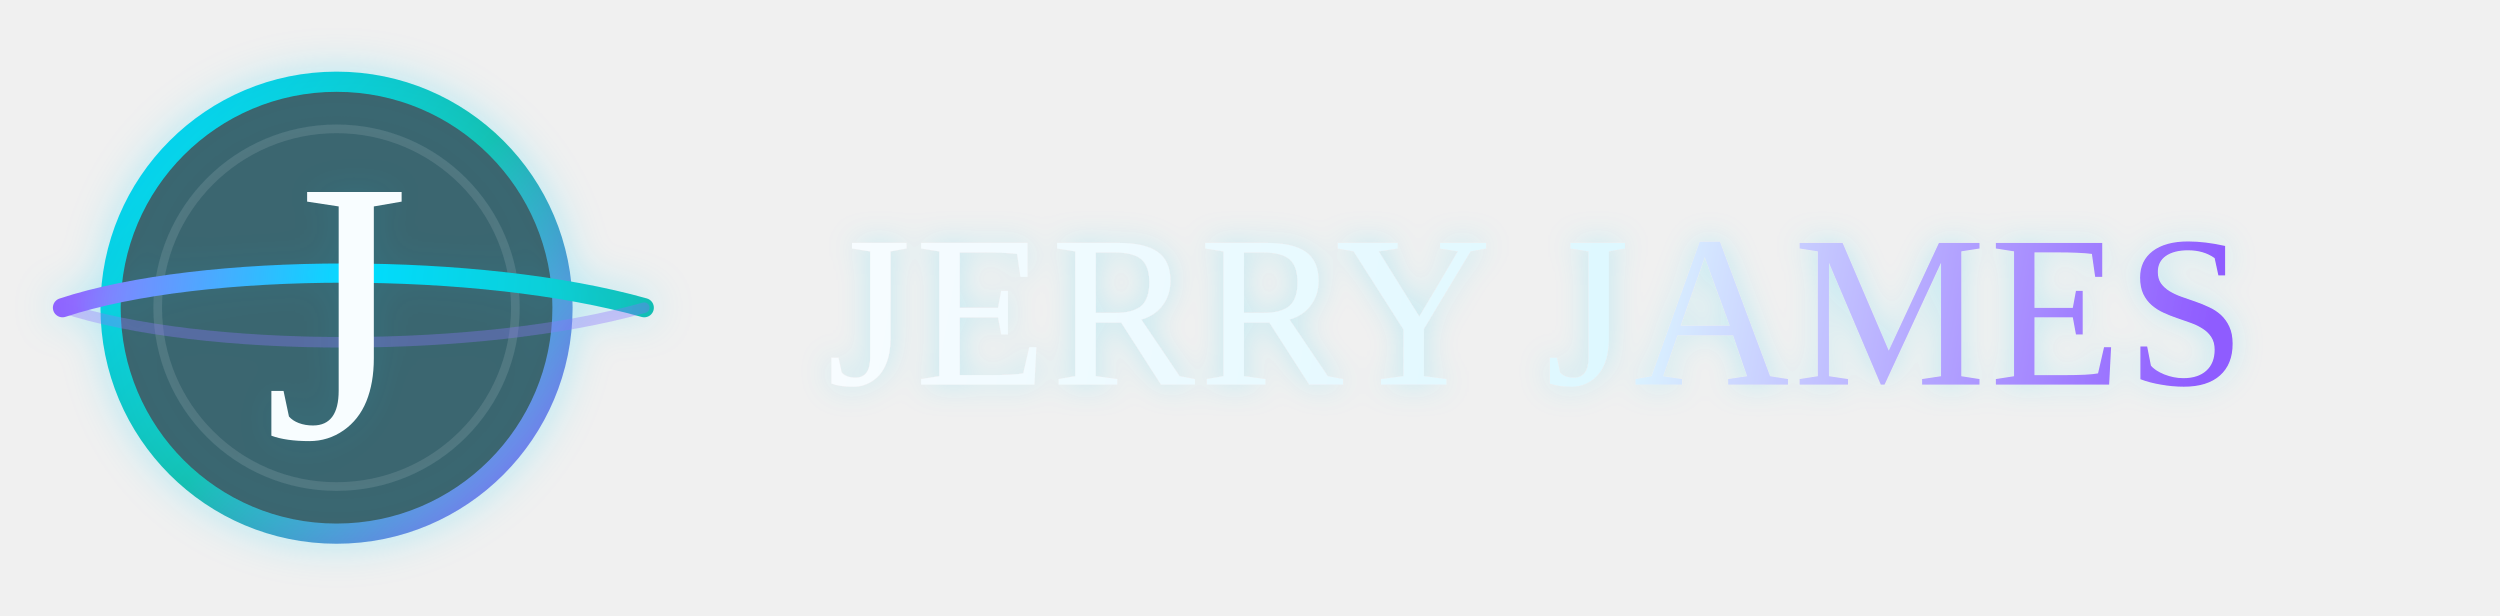
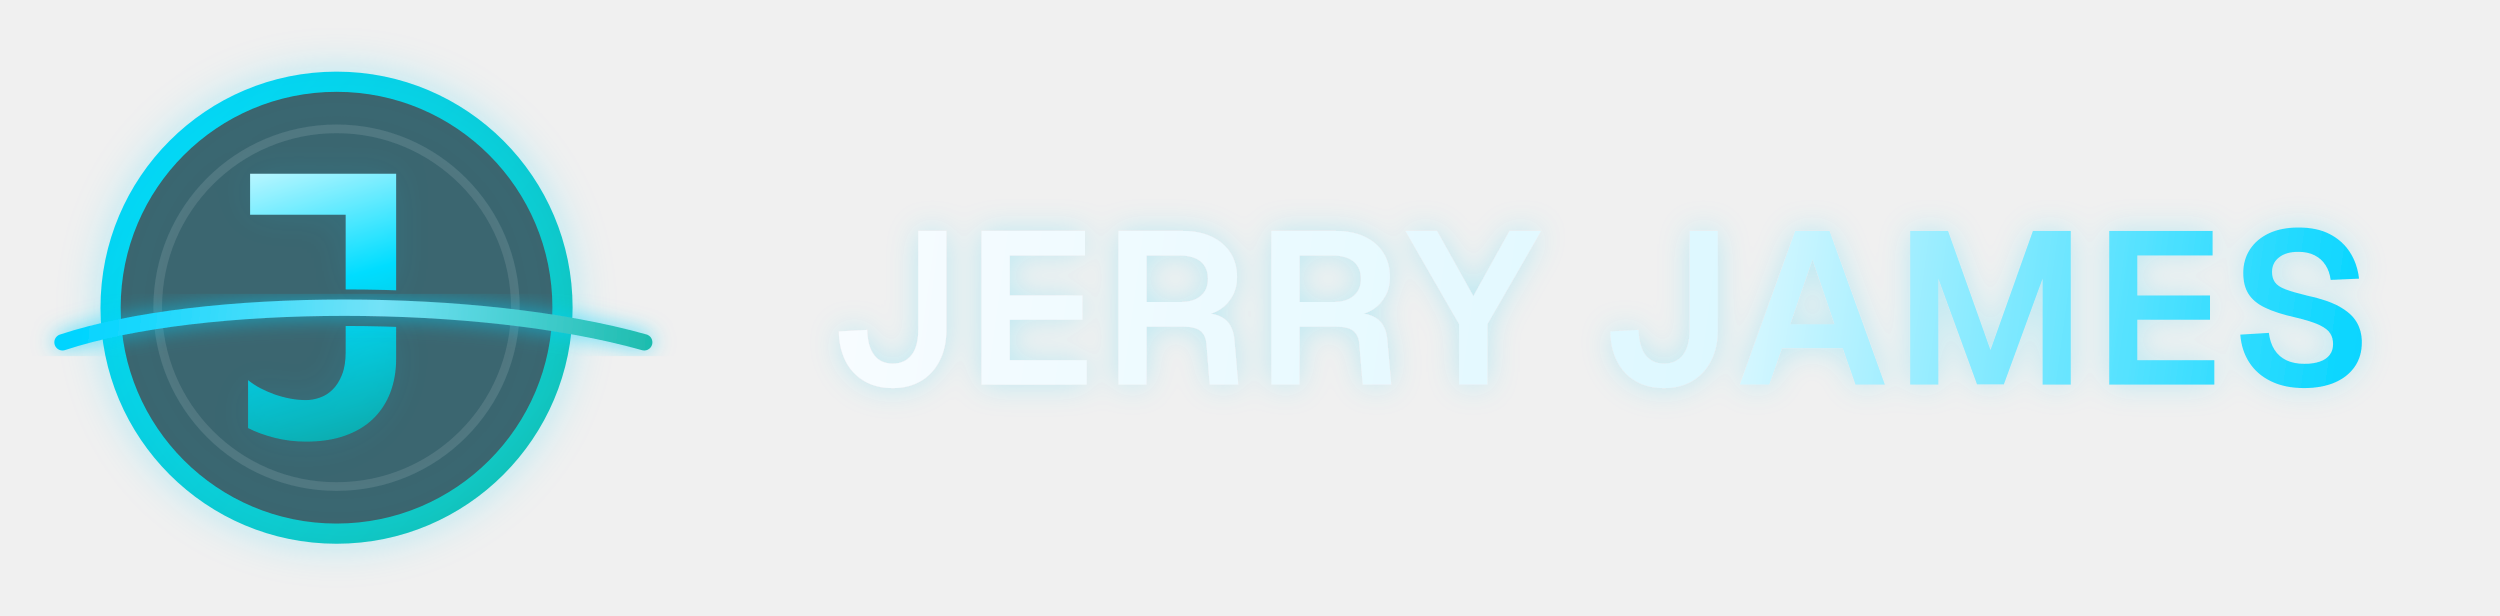
- <svg xmlns="http://www.w3.org/2000/svg" width="260" height="64" viewBox="0 0 260 64" fill="none" role="img" aria-labelledby="title desc">
+ <svg xmlns="http://www.w3.org/2000/svg" width="260" height="64" fill="none" aria-labelledby="title desc" role="img" viewBox="0 0 260 64">
  <defs>
-     <linearGradient id="jj-logo-ring" x1="10" y1="11" x2="59" y2="55" gradientUnits="userSpaceOnUse">
-       <stop stop-color="#00D4FF" />
-       <stop offset="0.5" stop-color="#14B8A6" />
-       <stop offset="1" stop-color="#8F5CFF" />
+     <linearGradient id="jj-logo-ring" x1="10" x2="59" y1="11" y2="55" gradientUnits="userSpaceOnUse">
+       <stop stop-color="#00d4ff" />
+       <stop offset="1" stop-color="#14b8a6" />
    </linearGradient>
-     <linearGradient id="jj-logo-orbit" x1="8" y1="29" x2="71" y2="35" gradientUnits="userSpaceOnUse">
-       <stop stop-color="#8F5CFF" />
-       <stop offset="0.46" stop-color="#00D4FF" />
-       <stop offset="1" stop-color="#14B8A6" />
+     <linearGradient id="jj-logo-orbit" x1="8" x2="71" y1="29" y2="35" gradientUnits="userSpaceOnUse">
+       <stop stop-color="#00d4ff" />
+       <stop offset=".5" stop-color="#73e2f7" />
+       <stop offset="1" stop-color="#14b8a6" />
    </linearGradient>
-     <linearGradient id="jj-logo-word" x1="87" y1="19" x2="228" y2="44" gradientUnits="userSpaceOnUse">
-       <stop stop-color="#F8FCFF" />
-       <stop offset="0.58" stop-color="#DDF8FF" />
-       <stop offset="1" stop-color="#8F5CFF" />
+     <linearGradient id="jj-logo-word" x1="86" x2="247" y1="20" y2="42" gradientUnits="userSpaceOnUse">
+       <stop stop-color="#f8fcff" />
+       <stop offset=".58" stop-color="#ddf8ff" />
+       <stop offset="1" stop-color="#00d4ff" />
    </linearGradient>
-     <filter id="jj-logo-soft-glow" x="-8" y="-8" width="90" height="80" filterUnits="userSpaceOnUse" color-interpolation-filters="sRGB">
-       <feGaussianBlur stdDeviation="2.1" result="blur" />
-       <feColorMatrix in="blur" type="matrix" values="0 0 0 0 0.00 0 0 0 0 0.83 0 0 0 0 1.00 0 0 0 0.28 0" />
+     <linearGradient id="jj-logo-gloss" x1="30" x2="40" y1="14" y2="48" gradientUnits="userSpaceOnUse">
+       <stop stop-color="#dffaff" />
+       <stop offset=".45" stop-color="#00d4ff" />
+       <stop offset="1" stop-color="#0e8c81" />
+     </linearGradient>
+     <filter id="jj-logo-soft-glow" width="90" height="80" x="-8" y="-8" color-interpolation-filters="sRGB" filterUnits="userSpaceOnUse">
+       <feGaussianBlur result="blur" stdDeviation="2.1" />
+       <feColorMatrix in="blur" values="0 0 0 0 0.00 0 0 0 0 0.83 0 0 0 0 1.00 0 0 0 0.28 0" />
      <feBlend in2="SourceGraphic" mode="screen" />
    </filter>
-     <filter id="jj-logo-word-glow" x="80" y="12" width="165" height="42" filterUnits="userSpaceOnUse" color-interpolation-filters="sRGB">
-       <feDropShadow dx="0" dy="0" stdDeviation="1.6" flood-color="#00D4FF" flood-opacity="0.22" />
+     <filter id="jj-logo-word-glow" width="180" height="42" x="80" y="12" color-interpolation-filters="sRGB" filterUnits="userSpaceOnUse">
+       <feDropShadow dx="0" dy="0" flood-color="#00d4ff" flood-opacity=".22" stdDeviation="1.6" />
    </filter>
+     <filter id="jj-logo-sig-glow" width="180%" height="180%" x="-40%" y="-40%" color-interpolation-filters="sRGB">
+       <feDropShadow dx="0" dy="0" flood-color="#00d4ff" flood-opacity=".65" stdDeviation="1.1" />
+     </filter>
+     <mask id="jj-cut" width="70" height="64" x="0" y="0" maskUnits="userSpaceOnUse">
+       <path fill="#fff" d="M0 0h70v64H0z" />
+       <path stroke="#000" stroke-linecap="round" stroke-width="3.8" d="M6.5 35.6C21 30.8 50 30.8 67 35.6" />
+     </mask>
  </defs>
  <g filter="url(#jj-logo-soft-glow)">
-     <circle cx="35" cy="32" r="23.5" fill="#07090C" fill-opacity="0.72" stroke="url(#jj-logo-ring)" stroke-width="2.1" />
-     <circle cx="35" cy="32" r="18.6" stroke="#F8FCFF" stroke-opacity="0.12" stroke-width="0.9" />
-     <path d="M6.5 32C21 27.2 50 27.2 67 32" stroke="url(#jj-logo-orbit)" stroke-width="2" stroke-linecap="round" />
-     <path d="M6.5 32C21 36.8 50 36.8 67 32" stroke="#8F5CFF" stroke-opacity="0.34" stroke-width="1.1" stroke-linecap="round" />
-     <text x="35" y="45.5" text-anchor="middle" fill="#F8FCFF" font-family="'Cinzel', 'Trajan Pro', Georgia, 'Times New Roman', serif" font-size="39" font-weight="500" letter-spacing="0">J</text>
+     <circle cx="35" cy="32" r="23.5" fill="#07090c" fill-opacity=".72" stroke="url(#jj-logo-ring)" stroke-width="2.1" />
+     <circle cx="35" cy="32" r="18.6" stroke="#f8fcff" stroke-opacity=".12" stroke-width=".9" />
+     <path fill="url(#jj-logo-gloss)" d="M41.2 18.07V37.3q0 1.93-.61 3.53-.61 1.59-1.79 2.73-1.17 1.13-2.92 1.75-1.74.62-4.05.62-1.7 0-3.27-.4-1.58-.4-2.76-1.01v-4.99q.53.44 1.23.82.71.37 1.5.66.8.28 1.64.44t1.66.16q.69 0 1.44-.26.74-.25 1.33-.84.59-.58.97-1.54.38-.95.38-2.36V22.33h-9.94v-4.26" mask="url(#jj-cut)" />
  </g>
-   <text x="86" y="40" fill="url(#jj-logo-word)" filter="url(#jj-logo-word-glow)" font-family="'Cinzel', 'Trajan Pro', Georgia, 'Times New Roman', serif" font-size="22.5" font-weight="500" letter-spacing="0.4">
-     JERRY JAMES
-   </text>
+   <path stroke="url(#jj-logo-orbit)" stroke-linecap="round" stroke-width="1.7" d="M6.5 35.6C21 30.8 50 30.8 67 35.6" filter="url(#jj-logo-sig-glow)" />
+   <path fill="url(#jj-logo-word)" d="M92.84 40.36q-1.73 0-2.99-.75-1.26-.76-1.93-2.1-.66-1.34-.68-3.04l2.95-.16q.04 1.75.73 2.63.68.88 1.92.88 1.26 0 1.96-.89t.7-2.62V24.02h2.92v10.29q0 1.84-.7 3.2-.69 1.37-1.94 2.11t-2.94.74m20.18-.36h-10.94V24.02h10.76v2.55h-7.83v4.16h7.56v2.52h-7.56v4.21h8.01zm6.22 0h-2.92V24.02H123q1.73 0 2.99.59t1.96 1.66q.7 1.09.7 2.55 0 1.1-.47 1.95-.48.86-1.26 1.38-.48.31-1.01.47.92.14 1.53.63.83.7.94 2.14l.4 4.61h-2.97l-.33-4.19q-.07-.94-.61-1.39t-1.8-.45h-3.83zm0-13.43v4.84h3.58q1.33 0 2.07-.64.74-.63.74-1.77 0-1.17-.75-1.8t-2.19-.63zM135.15 40h-2.93V24.02h6.68q1.74 0 3 .59t1.95 1.66q.7 1.09.7 2.55 0 1.1-.47 1.95-.47.86-1.26 1.38-.47.31-1.01.47.92.14 1.53.63.83.7.94 2.14l.41 4.61h-2.97l-.34-4.19q-.07-.94-.61-1.39t-1.8-.45h-3.82zm0-13.43v4.84h3.57q1.33 0 2.07-.64.75-.63.75-1.77 0-1.17-.76-1.8-.75-.63-2.19-.63zM154.69 40h-2.94v-6.3l-5.58-9.68h3.28l3.78 6.8 3.76-6.8h3.28l-5.58 9.68zm18.38.36q-1.74 0-3-.75-1.26-.76-1.92-2.1t-.68-3.04l2.94-.16q.05 1.75.73 2.63.69.88 1.93.88 1.26 0 1.95-.89.7-.89.7-2.62V24.02h2.93v10.29q0 1.84-.7 3.2-.7 1.37-1.95 2.11t-2.93.74M184 40h-3.06l5.76-15.98h3.57L196.03 40h-3.06l-1.32-3.78h-6.33zm4.5-13.03-2.32 6.75h4.61zM201.59 40h-2.93V24.02h3.94l4.41 12.38 4.41-12.38h3.94V40h-2.93V28.98l-4.03 11h-2.79l-4.02-11zm28.7 0h-10.93V24.02h10.75v2.55h-7.83v4.16h7.56v2.52h-7.56v4.21h8.01zm9.34.36q-1.99 0-3.43-.7-1.44-.69-2.26-1.94t-.95-2.92l2.97-.18q.13 1.04.59 1.76t1.24 1.09 1.88.37q.94 0 1.61-.24.66-.23 1.01-.69t.35-1.14q0-.61-.29-1.09-.3-.48-1.13-.88-.83-.39-2.47-.78-1.98-.44-3.18-1.02-1.19-.57-1.73-1.44-.54-.86-.54-2.17 0-1.39.7-2.46t1.98-1.67 3.08-.6q1.91 0 3.24.69t2.09 1.88q.77 1.19.95 2.75l-2.95.13q-.11-.88-.53-1.53-.41-.65-1.12-1.02t-1.72-.37q-1.26 0-1.99.57-.74.57-.74 1.52 0 .65.31 1.08.3.43 1.09.73t2.2.64q2.14.45 3.4 1.15t1.8 1.62.54 2.11q0 1.47-.74 2.53-.74 1.07-2.09 1.65-1.35.57-3.17.57" filter="url(#jj-logo-word-glow)" />
</svg>
